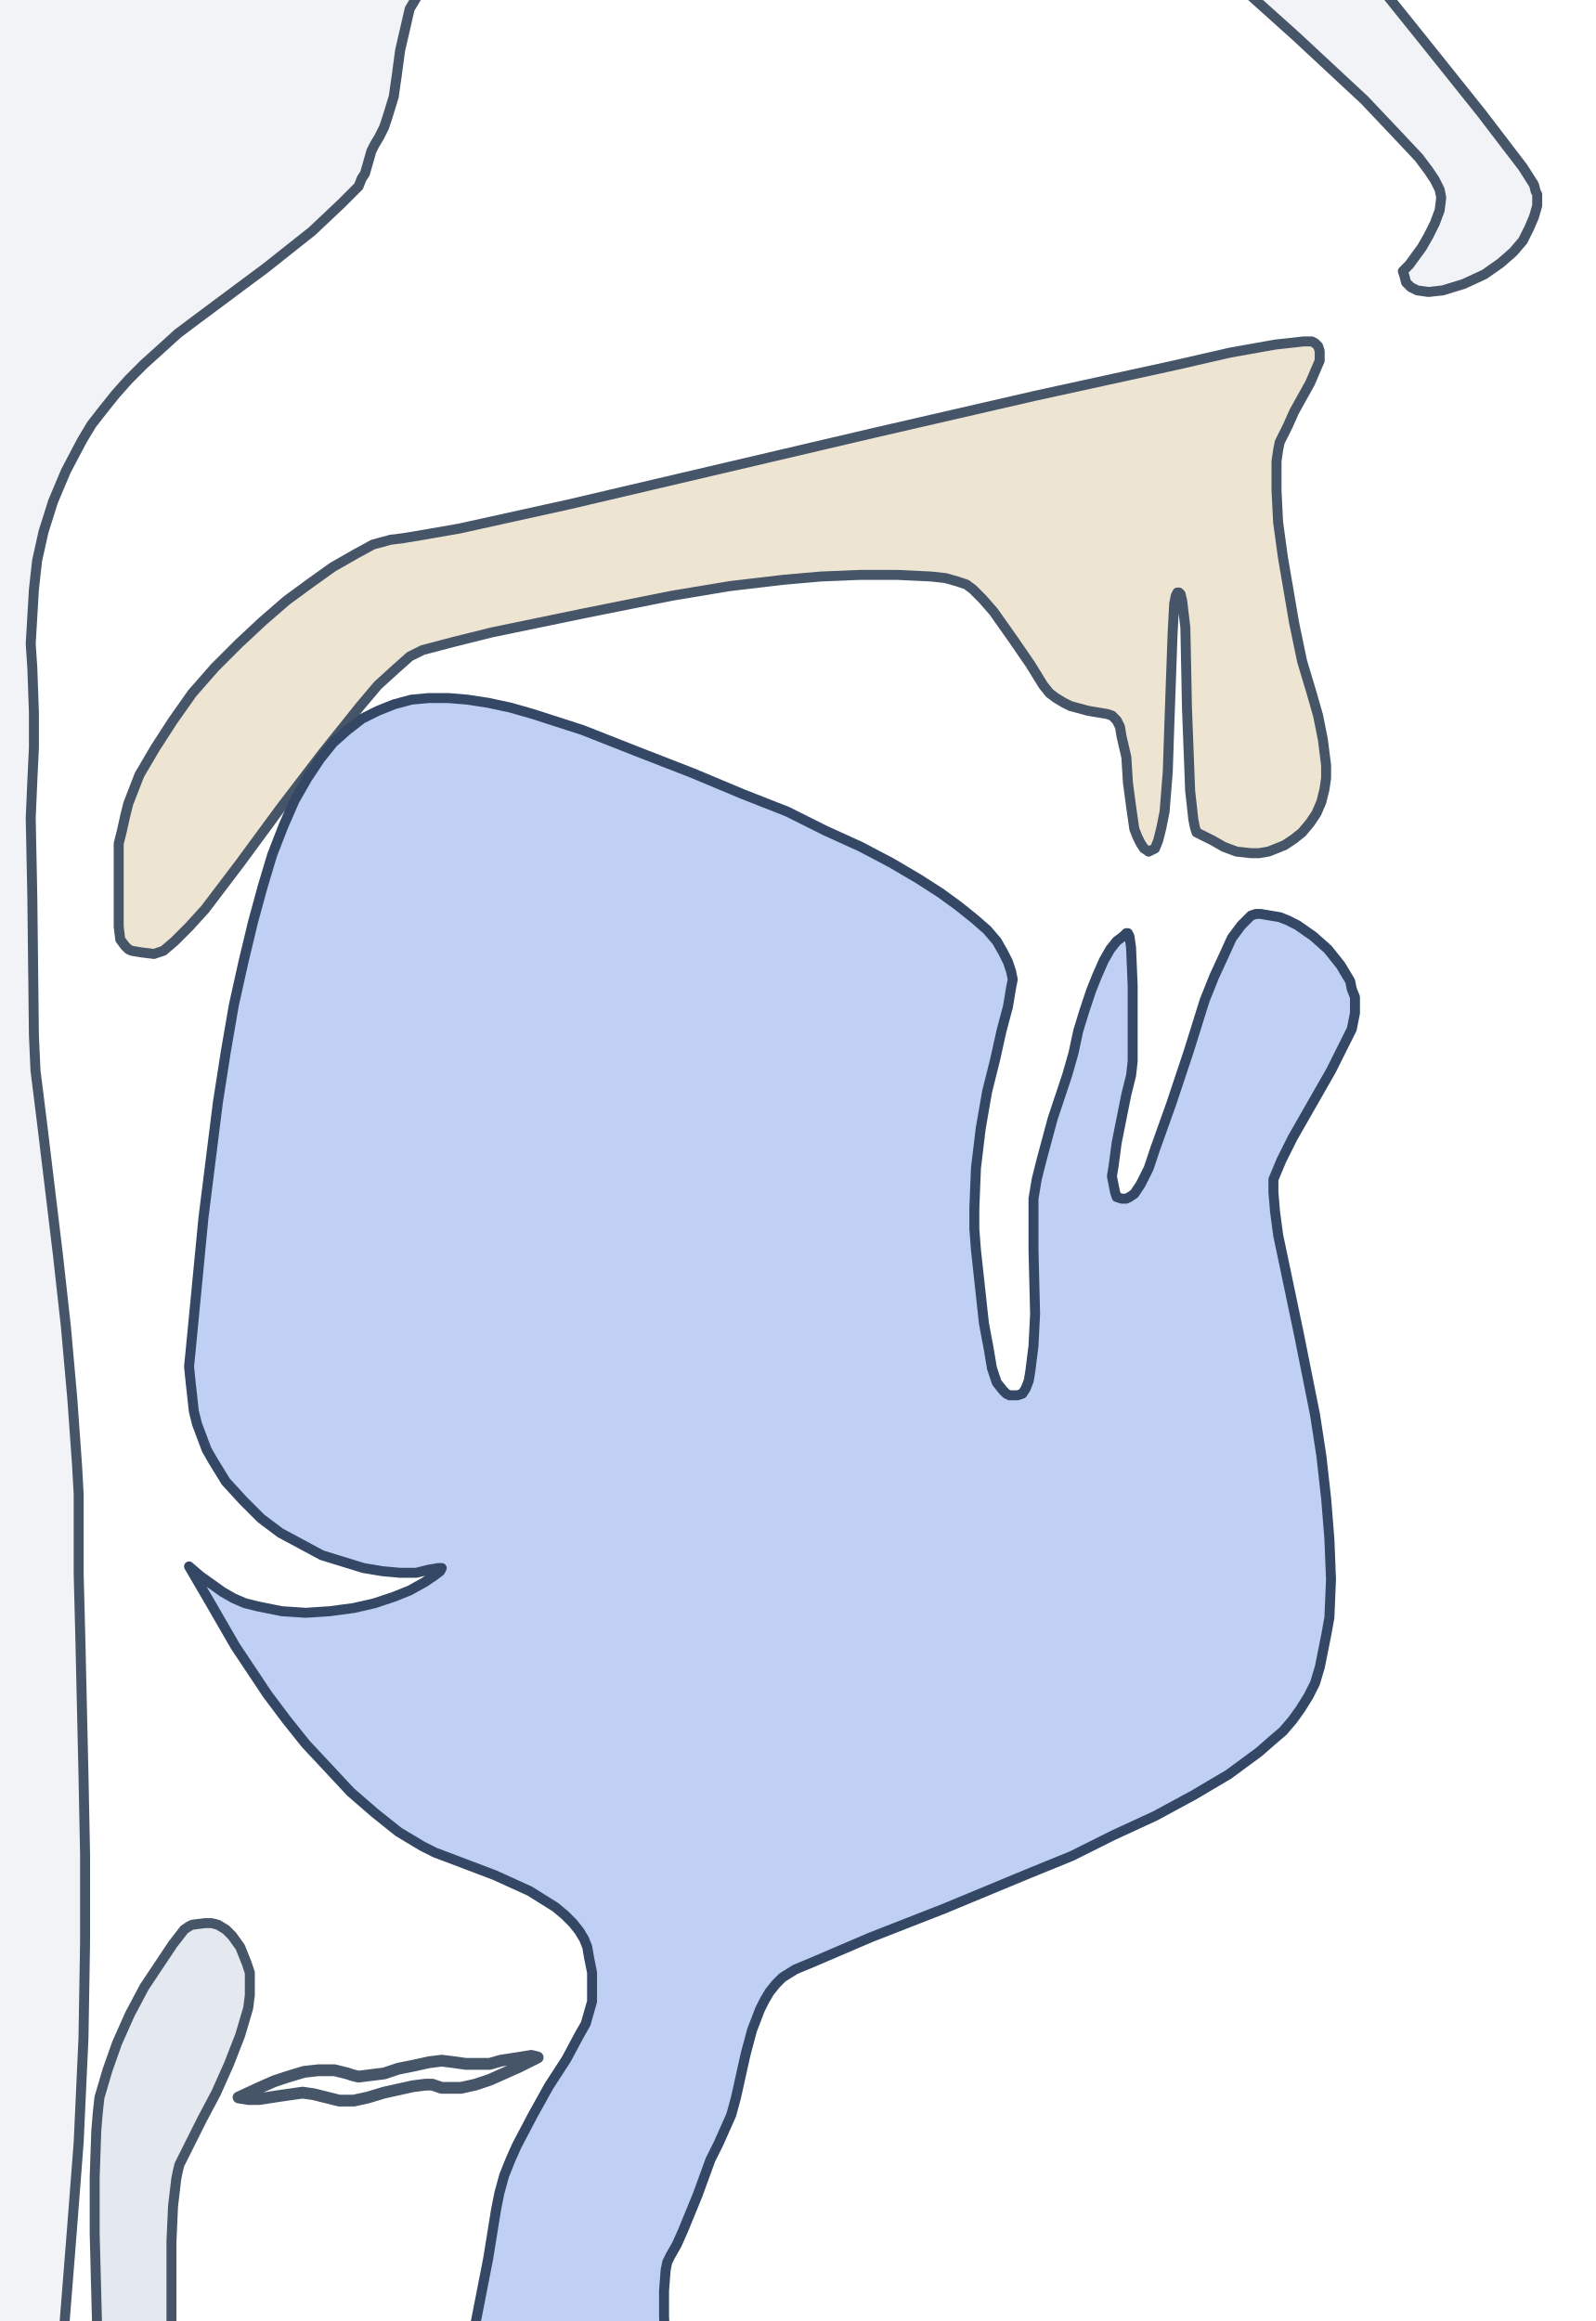
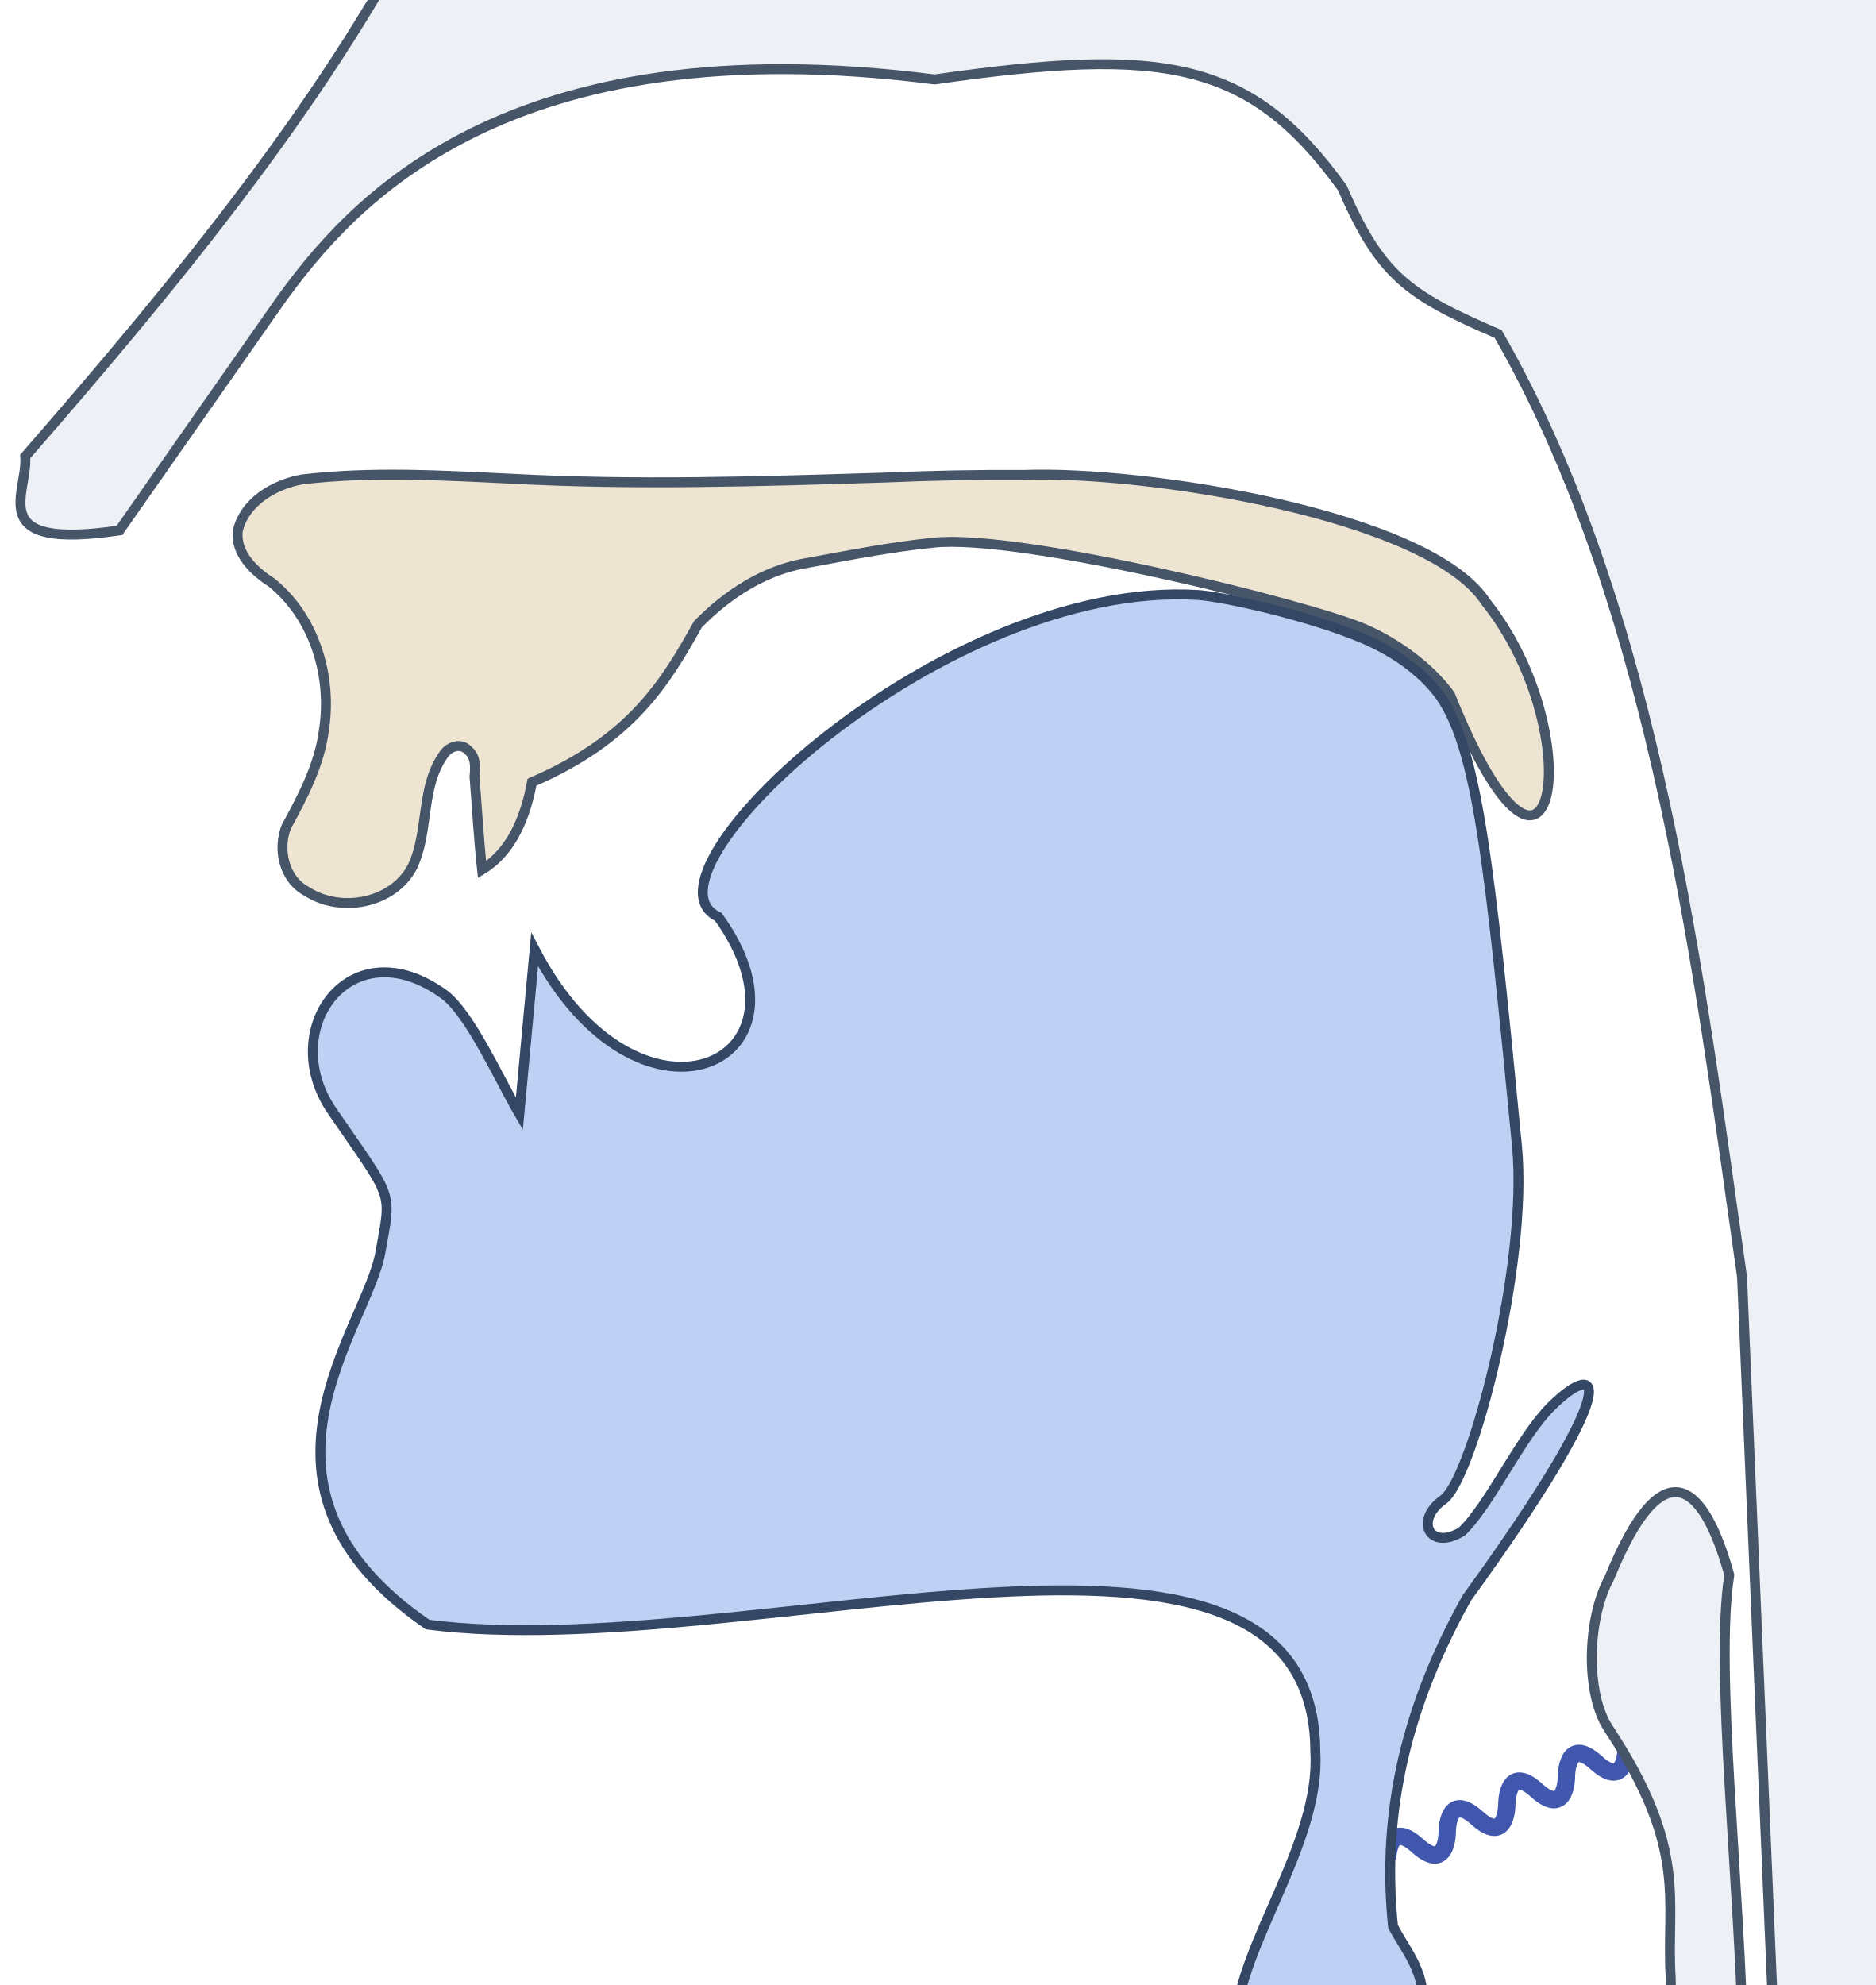
- <svg xmlns="http://www.w3.org/2000/svg" viewBox="88 90 88 128" id="svg2" height="640" width="440" version="1.0">
-   <defs id="defs4">
-     <pattern y="0" x="0" height="6" width="6" patternUnits="userSpaceOnUse" id="WMFhbasepattern" />
-   </defs>
-   <path id="path7" d="m 98.249,244.475 0,0 -0.176,-5.115 -0.441,-11.465 -0.177,-6.262 0,-5.644 0,-2.381 0.088,-1.94 0.176,-1.499 0.088,-0.441 0.088,-0.353 0,0 1.235,-2.469 0.794,-1.499 0.706,-1.587 0.618,-1.588 0.441,-1.499 0.088,-0.706 0,-0.618 0,-0.617 -0.176,-0.529 0,0 -0.353,-0.882 -0.441,-0.617 -0.353,-0.353 -0.441,-0.265 -0.353,-0.088 -0.353,0 -0.706,0.088 0,0 -0.176,0.088 -0.265,0.177 -0.617,0.794 -0.706,1.058 -0.882,1.323 -0.794,1.499 -0.706,1.587 -0.529,1.499 -0.441,1.499 0,0 -0.088,0.794 -0.088,1.058 -0.088,2.558 0,3.087 0.088,3.352 0.176,6.791 0,2.91 0,2.381 0,0 -0.176,9.878 -0.088,5.997 5.027,0 z" style="fill:#e4e9ef;fill-opacity:1;fill-rule:nonzero;stroke:#475569;stroke-width:0.55;stroke-linecap:round;stroke-linejoin:round;stroke-miterlimit:4;stroke-dasharray:none;stroke-opacity:1" />
-   <path id="path9" d="m 88.988,244.475 0,0 1.499,-14.199 1.058,-11.994 0.441,-5.556 0.353,-4.586 0,0 0.264,-5.732 0.088,-5.292 0,-4.851 -0.088,-4.41 -0.176,-7.673 -0.088,-3.352 0,-2.91 0,0 0,-1.499 -0.088,-1.588 -0.264,-3.704 -0.353,-3.969 -0.441,-3.969 -0.882,-7.32 -0.353,-2.822 -0.088,-1.94 0,0 -0.088,-7.673 -0.088,-4.321 0.088,-2.029 0.088,-1.852 0,0 0,-0.97 0,-0.97 -0.088,-2.469 -0.088,-1.323 0.088,-1.499 0.088,-1.499 0.176,-1.587 0.353,-1.588 0.529,-1.676 0.706,-1.676 0.882,-1.676 0.529,-0.882 0.617,-0.794 0.706,-0.882 0.706,-0.794 0.882,-0.882 0.882,-0.794 0.97,-0.882 1.058,-0.794 0,0 3.792,-2.822 2.558,-2.029 1.588,-1.499 0.529,-0.529 0.441,-0.441 0.176,-0.441 0.176,-0.265 0.176,-0.617 0.176,-0.617 0.176,-0.353 0.265,-0.441 0,0 0.264,-0.529 0.176,-0.529 0.353,-1.147 0.176,-1.234 0.176,-1.323 0.265,-1.146 0.264,-1.147 0.264,-0.441 0.265,-0.441 0.353,-0.441 0.441,-0.265 0,0 1.676,-0.794 2.91,-1.058 3.704,-1.411 4.233,-1.411 4.145,-1.323 3.881,-1.058 1.764,-0.441 1.411,-0.265 1.147,-0.176 0.882,0 0,0 1.676,0.264 2.117,0.618 2.558,0.882 2.734,0.97 2.646,1.235 2.646,1.323 1.146,0.617 1.058,0.706 0.97,0.618 0.794,0.706 0,0 3.44,3.087 3.792,3.528 1.587,1.676 1.411,1.499 0.529,0.706 0.353,0.529 0.264,0.529 0.088,0.441 0,0 -0.088,0.706 -0.264,0.706 -0.353,0.706 -0.353,0.618 -0.706,0.97 -0.353,0.353 0,0 0.088,0.264 0.088,0.353 0.265,0.265 0.353,0.176 0.618,0.088 0.794,-0.088 1.146,-0.353 0,0 1.147,-0.529 0.882,-0.618 0.706,-0.617 0.529,-0.617 0.353,-0.706 0.264,-0.618 0.177,-0.618 0,-0.617 0,0 -0.088,-0.176 -0.088,-0.353 -0.617,-0.97 -2.293,-2.998 -3.175,-3.969 -3.616,-4.498 -7.144,-8.731 -2.646,-3.351 -0.794,-1.147 -0.529,-0.794 0,0 -0.264,-0.618 -0.176,-0.617 -0.088,-0.706 -0.088,-0.794 0,-1.676 0.176,-1.764 0.353,-3.881 0.088,-2.028 0,-2.029 0,0 -0.088,-0.97 -0.176,-1.058 -0.441,-1.94 -0.617,-1.852 -0.617,-1.764 -0.706,-1.411 -0.529,-1.147 -0.529,-0.97 0,0 -0.177,-0.706 -0.706,-1.94 -1.146,-2.91 -0.794,-1.852 -0.97,-1.94 -1.058,-2.205 -1.235,-2.205 -1.411,-2.381 -1.587,-2.469 -1.764,-2.558 -1.94,-2.558 -2.117,-2.558 -2.381,-2.558 -2.558,-2.469 -2.734,-2.381 -1.499,-1.147 -1.499,-1.147 -1.587,-1.147 -1.588,-1.058 -1.676,-1.058 -1.764,-0.97 -1.764,-0.97 -1.852,-0.97 -1.94,-0.794 L 108.303,4.674 106.274,3.969 104.157,3.263 102.041,2.646 99.748,2.028 97.455,1.587 95.074,1.147 92.604,0.794 90.135,0.529 87.577,0.353 84.931,0.265 82.197,0.176 79.375,0.265 76.553,0.441 73.643,0.706 70.556,1.058 l -2.999,0.529 -3.175,0.529 -3.263,0.706 0,0 -3.175,0.794 -3.175,0.794 -2.998,0.794 -2.822,0.97 -2.822,0.882 -2.646,0.97 -2.557,0.97 -2.469,1.058 -2.381,1.058 -2.205,1.058 -2.205,1.147 -2.117,1.147 -1.94,1.147 -1.94,1.235 -1.764,1.235 -1.764,1.235 -1.587,1.235 -1.587,1.323 -1.499,1.235 -1.323,1.323 -1.323,1.323 -1.323,1.323 -1.147,1.411 -1.147,1.323 -0.97,1.411 -0.97,1.323 -0.97,1.411 -0.794,1.411 -1.587,2.734 -1.235,2.822 -1.147,2.734 -0.882,2.822 -0.794,2.646 -0.529,2.646 -0.441,2.646 -0.353,2.558 -0.176,2.469 -0.088,2.293 -0.088,2.293 0.088,2.117 0.176,3.881 0.176,3.263 0.176,2.557 0,0 0.176,2.469 0.441,2.999 0.617,3.439 0.794,3.881 1.058,4.057 1.147,4.321 1.411,4.41 1.499,4.41 1.676,4.498 1.764,4.233 1.94,4.057 0.97,1.941 0.97,1.852 1.058,1.764 1.058,1.676 1.058,1.499 1.147,1.411 1.058,1.323 1.147,1.146 1.147,0.97 1.147,0.794 0,0 1.147,0.794 1.147,0.882 1.235,0.882 1.147,1.058 2.381,2.205 2.381,2.469 2.293,2.646 2.205,2.646 2.117,2.734 2.028,2.822 1.852,2.646 1.676,2.558 1.587,2.381 1.323,2.117 1.852,3.351 0.529,1.058 0.264,0.618 0,0 0.177,0.441 0.264,0.618 0.794,1.764 1.058,2.293 0.529,1.411 0.529,1.411 0.441,1.587 0.441,1.676 0.353,1.852 0.265,1.852 0.088,1.852 -0.088,2.028 -0.176,2.029 -0.441,2.117 0,0 -1.323,5.556 -1.676,7.761 -3.881,18.256 -4.763,23.107 45.156,0 z" style="fill:#f1f3f6;fill-opacity:1;fill-rule:nonzero;stroke:#475569;stroke-width:0.55;stroke-linecap:round;stroke-linejoin:round;stroke-miterlimit:4;stroke-dasharray:none;stroke-opacity:1" />
-   <path id="path11" d="m 112.095,205.052 0,0 -0.265,-0.088 -0.353,0 -0.706,0.088 -0.794,0.177 -0.794,0.176 -0.882,0.265 -0.794,0.176 -0.794,0 -0.353,-0.088 -0.353,-0.088 0,0 -0.706,-0.176 -0.617,-0.088 -0.618,0.088 -0.618,0.088 -1.146,0.176 -0.618,0 -0.529,-0.088 0,0 1.146,-0.529 0.794,-0.353 0.794,-0.264 0.882,-0.265 0.794,-0.088 0.882,0 0.353,0.088 0.353,0.088 0,0 0.264,0.088 0.353,0.088 0.706,-0.088 0.706,-0.088 0.794,-0.264 0.882,-0.176 0.794,-0.176 0.706,-0.088 0.706,0.088 0,0 0.617,0.088 0.706,0 0.618,0 0.618,-0.177 1.146,-0.176 0.529,-0.088 0.353,0.088 0,0 -1.058,0.529 -1.587,0.706 -0.794,0.265 -0.794,0.176 -0.706,0 -0.353,0 -0.264,-0.088 0,0 z" style="fill:none;stroke:#475569;stroke-width:0.65;stroke-linecap:round;stroke-linejoin:round;stroke-miterlimit:4;stroke-dasharray:none;stroke-opacity:1" />
-   <path id="path13" d="m 151.342,136.966 0,0 0.176,-0.088 0.176,-0.088 0.176,-0.441 0.176,-0.706 0.176,-0.882 0.176,-2.205 0.088,-2.646 0.177,-4.939 0.088,-1.676 0.088,-0.441 0.088,-0.176 0,0 0.088,0 0.088,0.088 0.088,0.353 0.177,1.499 0.088,4.41 0.176,4.586 0.176,1.587 0.088,0.441 0.088,0.264 0,0 0.882,0.441 0.618,0.353 0.706,0.264 0.794,0.088 0.441,0 0.529,-0.088 0.441,-0.176 0.441,-0.177 0.529,-0.353 0.441,-0.353 0,0 0.441,-0.529 0.353,-0.529 0.265,-0.617 0.176,-0.706 0.088,-0.617 0,-0.706 -0.177,-1.411 -0.264,-1.323 -0.353,-1.235 -0.529,-1.764 0,0 -0.441,-2.117 -0.618,-3.616 -0.265,-1.94 -0.088,-1.764 0,-1.588 0.088,-0.617 0.088,-0.441 0,0 0.441,-0.882 0.353,-0.794 0.882,-1.587 0.265,-0.618 0.265,-0.617 0,-0.529 -0.088,-0.265 -0.176,-0.176 0,0 -0.176,-0.088 -0.441,0 -1.587,0.176 -2.469,0.441 -3.087,0.706 -7.673,1.676 -8.819,2.029 -16.933,3.969 -5.997,1.323 -2.028,0.353 -1.058,0.176 0,0 -0.706,0.088 -0.97,0.264 -0.97,0.529 -1.235,0.706 -1.235,0.882 -1.323,0.97 -1.323,1.146 -1.323,1.235 -1.323,1.323 -1.235,1.411 -1.058,1.499 -0.97,1.499 -0.882,1.499 -0.617,1.588 -0.176,0.706 -0.176,0.794 -0.176,0.706 0,0.794 0,0 0,2.911 0,0.882 0.088,0.706 0.265,0.353 0.176,0.176 0.176,0.088 0.529,0.088 0.706,0.088 0,0 0.264,-0.088 0.265,-0.088 0.618,-0.529 0.794,-0.794 0.882,-0.97 1.94,-2.557 2.205,-2.999 2.293,-2.999 2.117,-2.646 0.97,-1.147 0.97,-0.882 0.794,-0.706 0.353,-0.177 0.353,-0.176 0,0 1.676,-0.441 2.117,-0.529 5.116,-1.058 4.851,-0.97 3.175,-0.529 0,0 2.999,-0.353 2.029,-0.177 2.117,-0.088 2.117,0 1.852,0.088 0.794,0.088 0.618,0.176 0.529,0.176 0.353,0.264 0,0 0.529,0.529 0.618,0.706 1.058,1.499 0.97,1.411 0.706,1.146 0,0 0.353,0.441 0.353,0.264 0.441,0.265 0.353,0.176 0.97,0.264 1.058,0.177 0,0 0.264,0.088 0.265,0.265 0.176,0.353 0.088,0.529 0.264,1.147 0.088,1.411 0.176,1.323 0.177,1.235 0.176,0.441 0.177,0.353 0.176,0.265 0.265,0.176 0,0 z" style="fill:#eee4d2;fill-opacity:1;fill-rule:nonzero;stroke:#475569;stroke-width:0.55;stroke-linecap:round;stroke-linejoin:round;stroke-miterlimit:4;stroke-dasharray:none;stroke-opacity:1" />
-   <path id="path15" d="m 122.237,244.475 0,0 1.235,-7.673 0.97,-6.173 0.353,-2.558 0.176,-1.94 0,0 0,-1.587 0,-1.764 -0.264,-3.439 -0.088,-1.588 0,-1.411 0.088,-1.146 0.088,-0.441 0.176,-0.353 0,0 0.353,-0.618 0.353,-0.794 0.794,-1.941 0.706,-1.94 0.441,-0.882 0.353,-0.794 0,0 0.353,-0.794 0.264,-0.97 0.529,-2.381 0.353,-1.323 0.441,-1.147 0.265,-0.529 0.265,-0.441 0.353,-0.441 0.353,-0.353 0,0 0.706,-0.441 1.058,-0.441 3.087,-1.323 4.057,-1.587 4.674,-1.94 2.381,-0.97 2.293,-1.146 2.293,-1.058 2.117,-1.146 1.94,-1.147 1.676,-1.235 0.706,-0.618 0.618,-0.529 0.529,-0.618 0.441,-0.618 0,0 0.441,-0.706 0.353,-0.706 0.265,-0.882 0.176,-0.882 0.177,-0.882 0.176,-0.97 0.088,-2.117 -0.088,-2.205 -0.176,-2.205 -0.265,-2.381 -0.353,-2.293 -0.882,-4.409 -0.794,-3.792 -0.353,-1.676 -0.176,-1.323 -0.088,-1.058 0,-0.706 0,0 0.441,-1.058 0.617,-1.235 1.411,-2.469 0.706,-1.235 0.617,-1.235 0.529,-1.058 0.088,-0.441 0.088,-0.441 0,0 0,-0.441 0,-0.441 -0.176,-0.441 -0.088,-0.441 -0.529,-0.882 -0.706,-0.882 -0.794,-0.706 -0.882,-0.617 -0.529,-0.265 -0.441,-0.176 -0.529,-0.088 -0.529,-0.088 0,0 -0.264,0 -0.265,0.088 -0.265,0.265 -0.264,0.265 -0.529,0.706 -0.441,0.97 -0.529,1.147 -0.529,1.323 -0.882,2.822 -0.97,2.911 -0.882,2.469 -0.353,1.058 -0.441,0.882 -0.353,0.529 -0.265,0.176 -0.176,0.088 0,0 -0.264,0 -0.265,-0.088 -0.088,-0.264 -0.088,-0.441 -0.088,-0.441 0.088,-0.529 0.176,-1.323 0.529,-2.646 0.264,-1.058 0.088,-0.794 0,0 0,-4.145 -0.088,-2.117 -0.088,-0.617 -0.088,-0.176 -0.088,0 0,0 -0.176,0.176 -0.353,0.264 -0.353,0.441 -0.353,0.617 -0.353,0.794 -0.353,0.882 -0.353,1.058 -0.353,1.146 0,0 -0.265,1.235 -0.353,1.234 -0.794,2.381 -0.618,2.293 -0.264,1.058 -0.176,1.058 0,0 0,1.235 0,1.587 0.088,3.528 -0.088,1.764 -0.176,1.411 -0.088,0.529 -0.176,0.441 -0.177,0.265 -0.264,0.088 0,0 -0.441,0 -0.176,-0.088 -0.177,-0.176 -0.353,-0.441 -0.264,-0.794 -0.176,-1.058 -0.265,-1.411 -0.441,-4.057 0,0 -0.088,-1.147 0,-1.146 0.088,-2.205 0.265,-2.205 0.353,-2.028 0.441,-1.764 0.353,-1.588 0.353,-1.323 0.176,-1.058 0,0 0.088,-0.441 -0.088,-0.441 -0.176,-0.529 -0.265,-0.529 -0.353,-0.618 -0.529,-0.617 -0.706,-0.617 -0.882,-0.706 -0.97,-0.706 -1.235,-0.794 -1.499,-0.882 -1.676,-0.882 -1.94,-0.882 -2.117,-1.058 -2.469,-0.97 -2.734,-1.146 0,0 -3.175,-1.235 -2.911,-1.147 -2.734,-0.882 -1.235,-0.353 -1.234,-0.265 -1.147,-0.176 -1.058,-0.088 -1.058,0 -0.97,0.088 -0.97,0.264 -0.882,0.353 -0.882,0.441 -0.794,0.617 -0.794,0.706 -0.706,0.882 -0.706,1.058 -0.706,1.234 -0.617,1.411 -0.618,1.588 -0.529,1.764 -0.529,1.94 -0.529,2.205 -0.529,2.381 -0.441,2.558 -0.441,2.822 -0.794,6.35 -0.706,7.32 0,0 -0.088,0.882 0.088,0.882 0.088,0.794 0.088,0.794 0.176,0.706 0.265,0.706 0.265,0.706 0.353,0.617 0.706,1.147 0.97,1.058 0.97,0.97 1.058,0.794 1.147,0.617 1.147,0.617 1.146,0.353 1.146,0.353 1.058,0.177 0.97,0.088 0.882,0 0.706,-0.176 0,0 0.529,-0.088 0.176,0 0,0 -0.088,0.177 -0.353,0.264 -0.529,0.353 -0.794,0.441 -0.882,0.353 -1.058,0.353 -1.146,0.264 -1.323,0.176 -1.323,0.088 -1.323,-0.088 -1.323,-0.265 -0.706,-0.176 -0.618,-0.265 -0.618,-0.353 -0.617,-0.441 -0.617,-0.441 -0.618,-0.529 0,0 1.235,2.117 1.323,2.293 1.764,2.646 1.058,1.411 1.058,1.323 1.235,1.323 1.234,1.323 1.323,1.147 1.323,1.058 1.323,0.794 0.706,0.353 0.706,0.264 0,0 2.558,0.97 1.94,0.882 0.706,0.441 0.706,0.441 0.529,0.441 0.441,0.441 0.353,0.441 0.265,0.441 0.176,0.441 0.088,0.529 0.176,0.882 0,1.058 0,0 0,0.529 -0.176,0.618 -0.176,0.617 -0.353,0.617 -0.706,1.323 -0.97,1.499 -0.882,1.588 -0.882,1.676 -0.353,0.794 -0.353,0.882 -0.264,0.97 -0.176,0.882 0,0 -0.441,2.734 -0.794,4.057 -2.293,10.407 -2.293,9.878 -0.882,3.616 -0.529,1.94 14.111,0 z" style="fill:#c0d0f5;fill-opacity:1;fill-rule:nonzero;stroke:#344866;stroke-width:0.55;stroke-linecap:round;stroke-linejoin:round;stroke-miterlimit:4;stroke-dasharray:none;stroke-opacity:1" />
+ <svg xmlns="http://www.w3.org/2000/svg" width="378" height="400" version="1.1" style="fill:#edf0f4;stroke-width:2;stroke:#475569" viewBox="0 0 378 400">
+   <path d="m206.36 95.701c-9.422-0.061-18.84 0.129-28.252 0.537-25.001 0.771-50.04 1.577-75.036 0.225-14.065-0.666-28.234-1.513-42.255 0.151-5.59 1.04-11.564 4.522-12.914 10.416-0.45 4.56 3.304 8.094 6.823 10.349 8.661 6.988 12.235 18.902 10.565 29.688-0.888 7.026-4.234 13.377-7.575 19.507-1.83 4.575-0.483 10.627 4.084 13.035 6.84 4.466 17.549 2.487 21.358-5.039 3.373-7.197 1.522-16.019 6.36-22.655 1.095-1.529 3.385-2.287 4.805-0.731 1.634 1.304 1.482 3.505 1.308 5.337 0.498 6.239 0.842 12.492 1.52 18.715 6.129-3.696 8.816-10.898 10.067-17.614 20.142-8.713 26.893-20.128 33.45-31.839 5.928-6.026 13.361-10.903 21.817-12.311 8.476-1.546 16.941-3.244 25.525-4.103 17.49-1.956 76.225 12.676 87.019 17.392 6.442 2.814 13.137 7.66 17.21 13.259 21.031 52.259 28.427 7.88 7.192-18.721-11.474-17.626-68.816-26.525-93.07-25.598z" style="fill:#eee4d2;stroke:#475569;stroke-width:2" />
+   <path d="m279.66 374.71s-0.052-8.264 6.005-2.786c6.058 5.478 6.005-2.786 6.005-2.786m24.022-11.146s-0.052-8.264 6.005-2.786c6.058 5.478 6.005-2.786 6.005-2.786m-24.022 11.146s-0.052-8.264 6.005-2.786c6.058 5.478 6.005-2.786 6.005-2.786m-24.022 11.146s-0.052-8.264 6.005-2.786c6.058 5.478 6.005-2.786 6.005-2.786" style="fill:none;stroke:#4157ad;stroke-width:3.5" />
+   <path d="m256.36 487.8 24.898 0.513c-2.313-9.671-7.136-25.469-1.797-33.111 5.081-4.463 14.469-17.943 2e-5 -24.384-7.9-10.468 5.216-16.879 6.417-23.101 2.763-8.988-2.119-13.729-5.133-19.507-2.082-20.237 1.261-41.888 14.887-66.223 32.357-44.68 26.743-48.177 17.063-38.641-6.375 6.28-12.334 19.813-18.09 25.294-6.428 3.924-9.708-2.213-3.693-6.473 5.771-4.088 17.106-47.339 14.815-71.18-5.602-58.299-8.073-79.92-15.436-90.686-4.015-5.465-9.883-9.212-15.647-11.671-11.351-4.777-28.507-8.442-33.229-8.73-51.48-3.134-114.62 56.465-96.652 64.858 21.529 29.914-16.232 46.572-37.018 6.582l-3.08 33.111c-3.876-6.641-9.836-19.951-14.988-23.932-19.005-13.98-34.016 6.961-22.743 23.355 12.588 18.306 11.947 15.858 9.724 28.531-2.678 15.267-30.943 47.203 9.527 74.973 64.714 8.286 178.72-34.066 178.9 25.668 1.091 18.285-15.333 38.921-16.027 54.415-1.356 30.306 11.051 52.548 7.3 80.34z" style="fill:#c0d0f5;stroke:#344866;stroke-width:2" />
+   <path d="m360.83 487.8 170.95 1.027c-6.391-59.243-13.328-118.18 2.567-178.65 6.467-12.733 15.101-30.264 23.104-37.388 12.911-11.493 25.29-25.102 32.852-45.262 19.289-44.528 28.826-117.25 27.742-188.53-0.96-63.116-10.818-134.38-54.95-198.03-36.116-51.883-129.93-106.41-283.88-86.243-175.2 52.486-194.47 120.95-200.21 138.09-3.776 36.542 13.747 56.022 8.214 85.217-19.752 40.433-51.633 78.907-82.137 113.96 0.609 7.415-8.437 18.968 18.994 14.887l32.341-46.202c14.192-19.712 45.295-55.755 131.93-44.662 46.124-6.597 63.522-3.983 82.177 21.841 7.583 17.492 12.913 21.503 31.408 29.448 32.157 55.976 40.741 131.37 49.148 189.99z" />
+   <path d="m333.11 488.83 17.35 0.44c3.448 0.087 1.256-58.443 0.949-73.935-0.719-36.326-5.882-78.831-2.899-97.966-5.203-18.85-13.474-25.607-24.128 0.513-4.63 8.529-4.819 23.45-0.255 30.366 16.283 24.679 11.595 34.661 12.576 50.23 0.745 30.757 1.126 60.012-3.594 90.35z" />
</svg>
